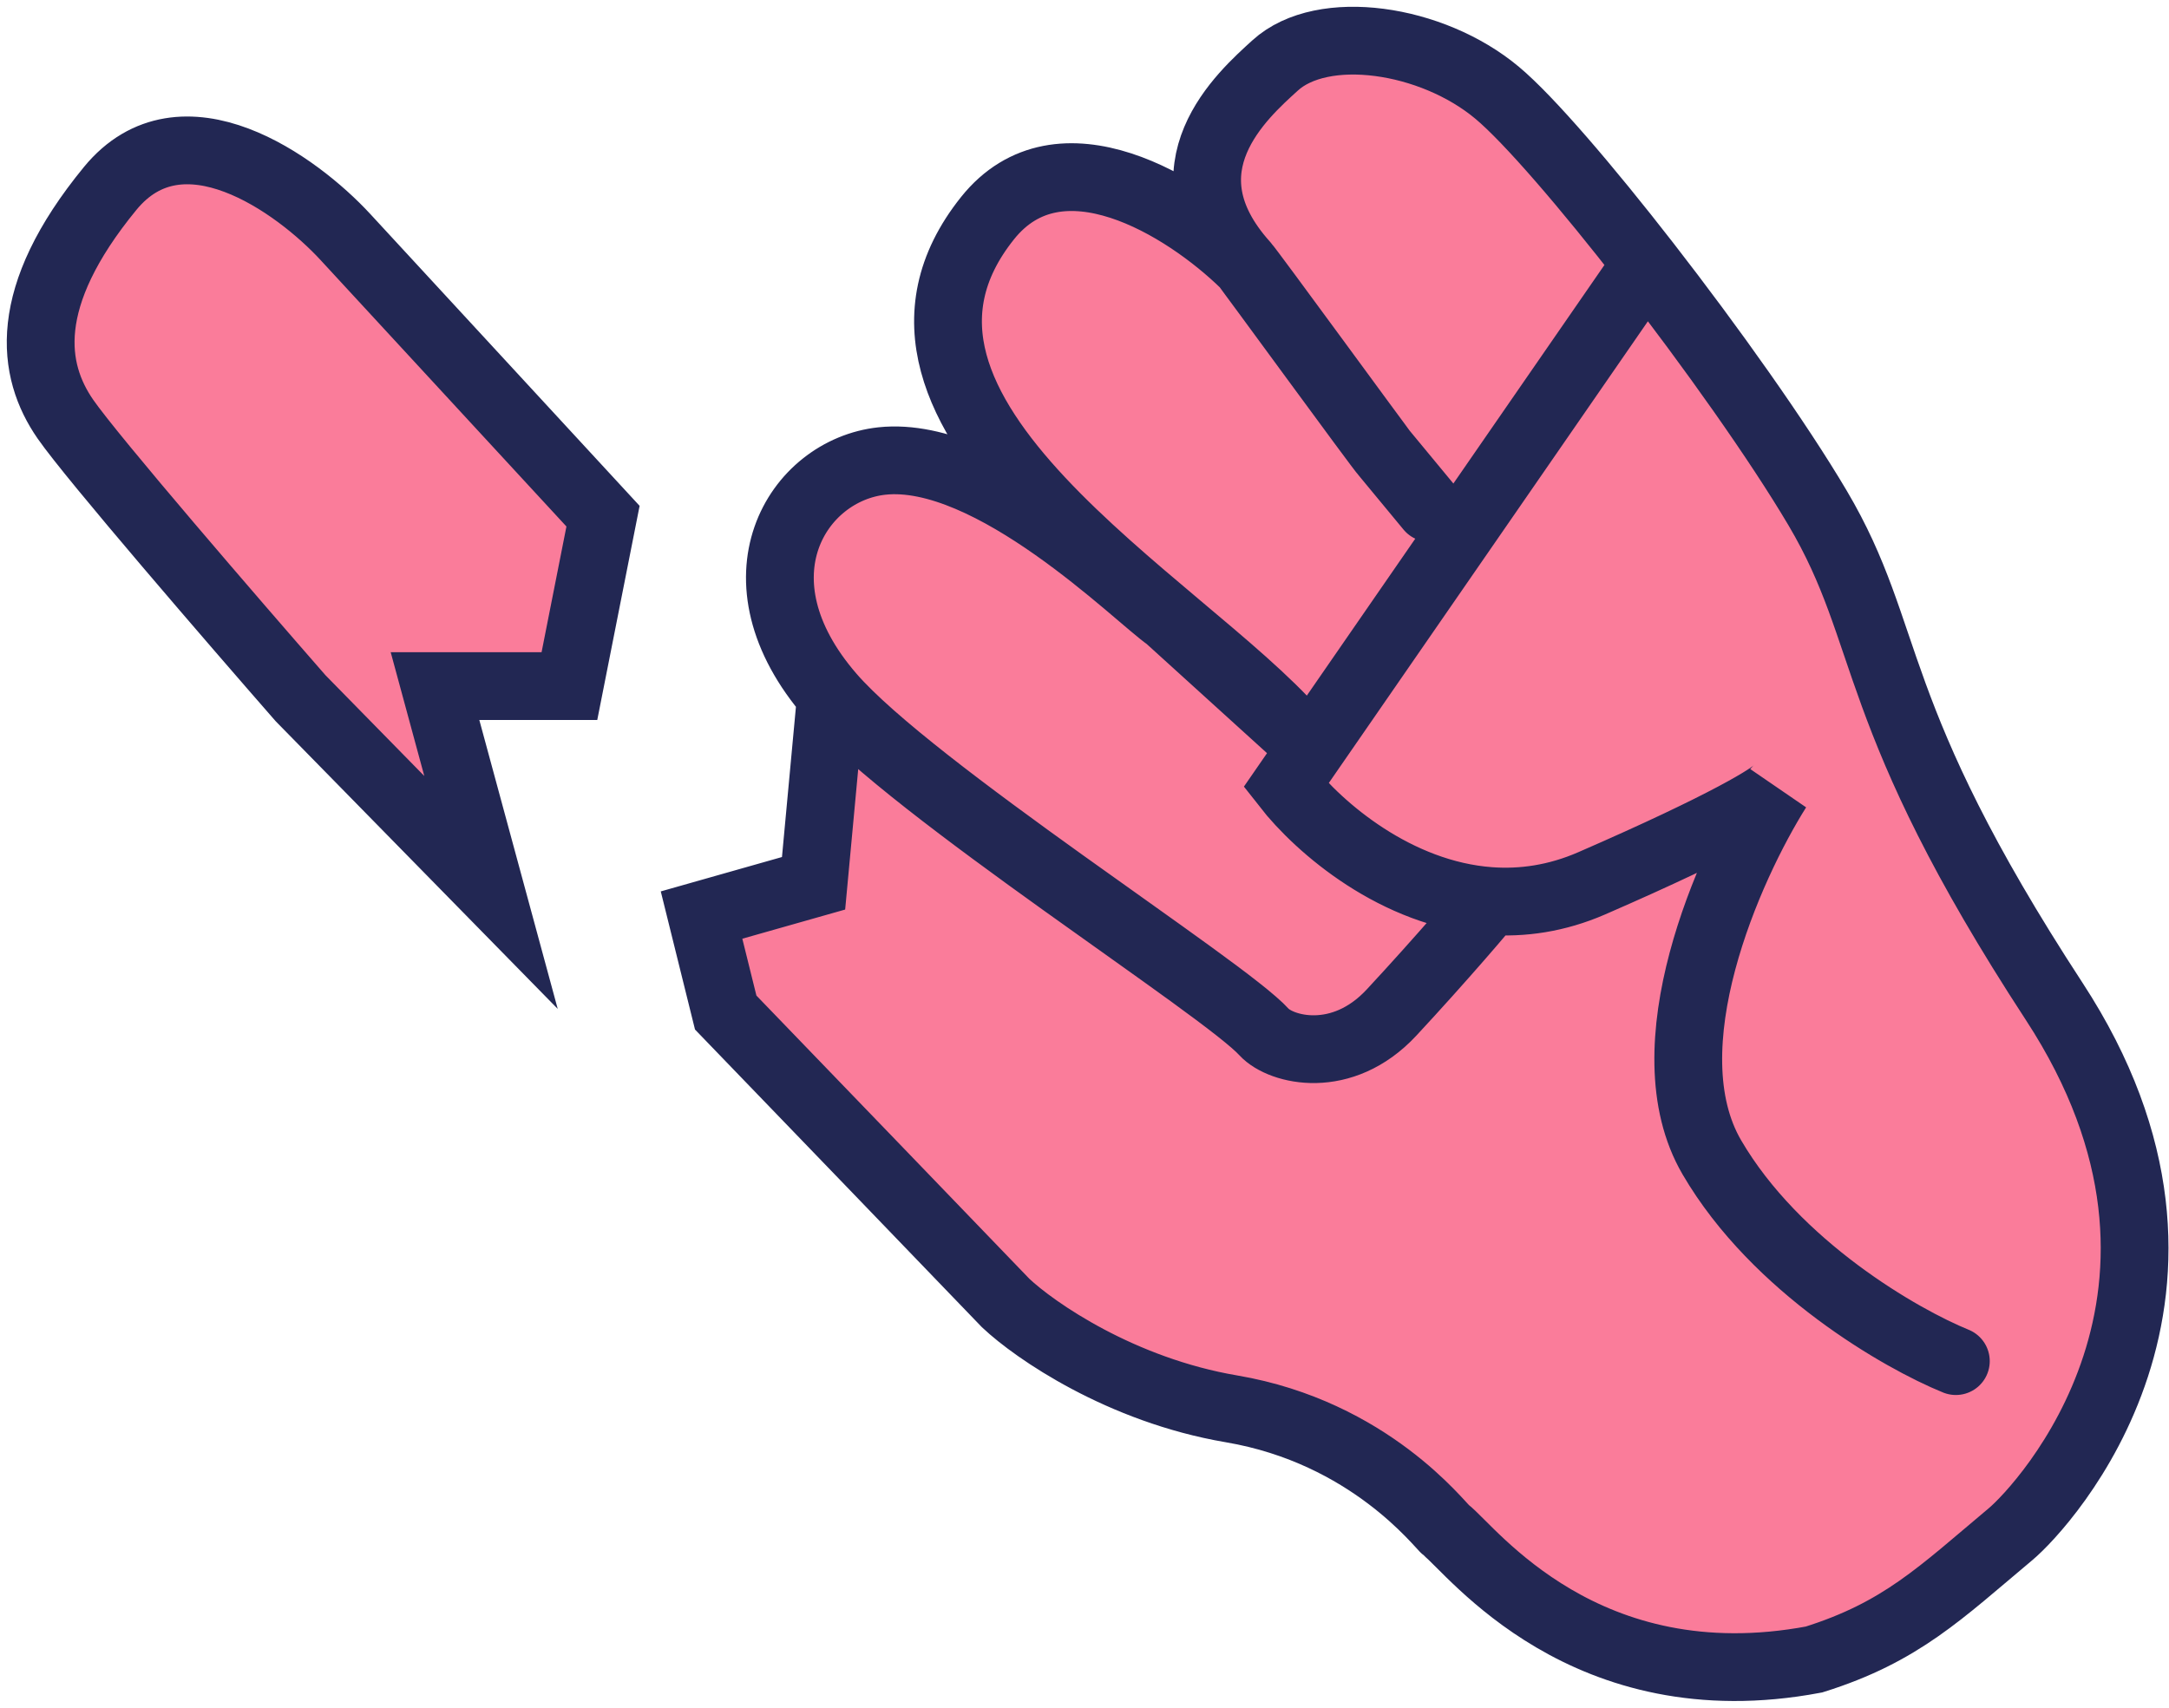
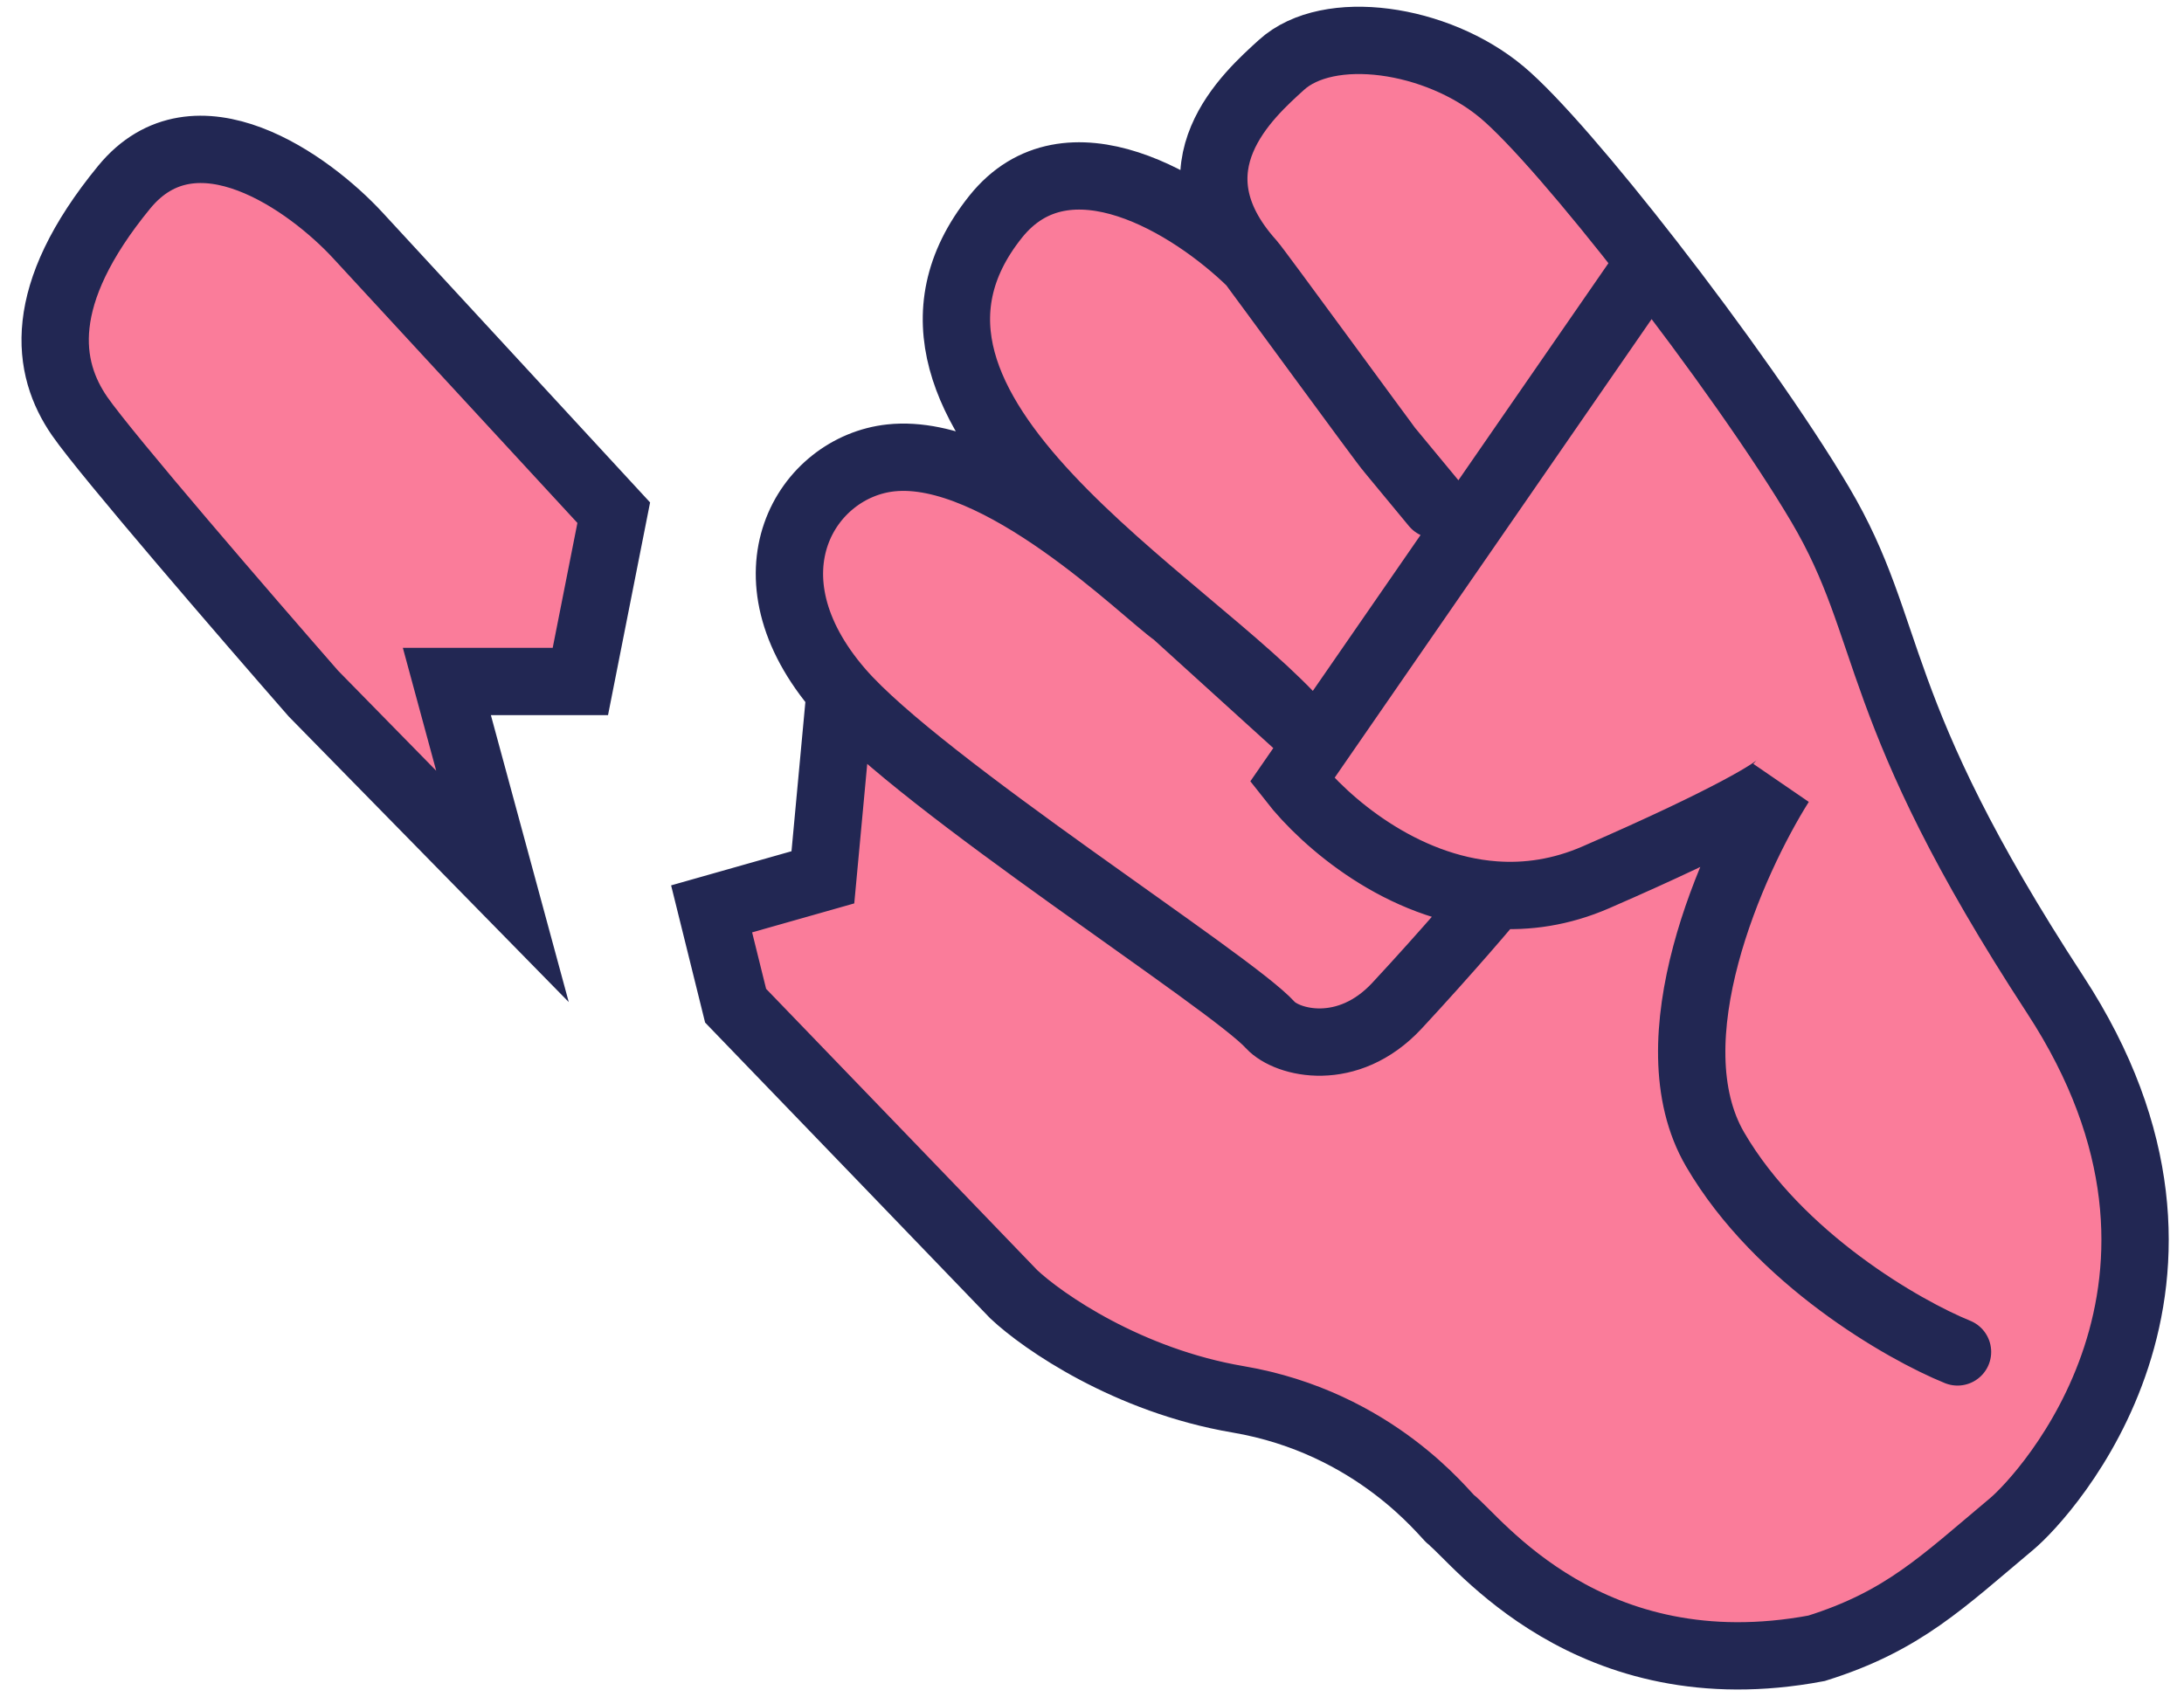
- <svg xmlns="http://www.w3.org/2000/svg" width="160" height="126" viewBox="0 0 160 126" fill="none">
+ <svg xmlns="http://www.w3.org/2000/svg" width="102.98" height="80" viewBox="0 0 160 126" fill="none">
  <path d="M151.536 73.891C165.501 95.275 150.73 111.168 148.313 113.191C143.134 117.525 140.256 120.415 133.811 122.438C116.891 125.616 108.565 114.347 106.685 112.902C106.197 112.526 101.045 105.677 90.84 103.944C82.676 102.557 76.337 98.164 74.189 96.141C68.954 90.701 61.312 82.767 53.533 74.705L51.751 67.513L60.014 65.169L61.298 51.351C53.778 42.682 58.819 34.684 65.058 34.013C73.115 33.146 83.93 44.031 86.168 45.572L95.545 54.081C87.23 44.557 61.298 30.545 72.846 16.097C78.16 9.448 87.414 15.2 91.816 19.497C85.479 12.438 91.665 7.01 94.063 4.827C97.554 1.648 105.611 2.804 110.445 6.85C112.774 8.799 117.035 13.765 121.457 19.456C126.213 25.578 131.156 32.538 134.079 37.48C139.719 47.017 137.571 52.507 151.536 73.891Z" fill="#FA7C9A" />
  <path d="M32.089 50.62L36.22 65.844L22.173 51.515C17.216 45.844 6.804 33.784 4.821 30.919C2.342 27.336 1.516 21.963 8.126 13.904C13.415 7.456 21.898 13.605 25.479 17.486L44.483 38.083L42.004 50.62H32.089Z" fill="#FA7C9A" />
  <path d="M91.816 19.497C85.479 12.438 91.665 7.01 94.063 4.827C97.554 1.648 105.611 2.804 110.445 6.85C112.774 8.799 117.035 13.765 121.457 19.456M91.816 19.497C92.093 19.805 101.829 33.169 102.155 33.484M91.816 19.497C92.141 19.814 101.878 33.179 102.155 33.484M91.816 19.497C87.414 15.2 78.16 9.448 72.846 16.097C61.298 30.545 87.23 44.557 95.545 54.081L86.168 45.572C83.93 44.031 73.115 33.146 65.058 34.013C58.819 34.684 53.778 42.682 61.298 51.351M102.155 33.484L105.46 37.48M61.298 51.351C67.314 58.286 90.295 72.875 93.249 76.15C94.502 77.498 98.996 78.635 102.649 74.705C106.302 70.775 109.811 66.668 109.9 66.476M61.298 51.351L60.014 65.169L51.751 67.513L53.533 74.705C61.312 82.767 68.954 90.701 74.189 96.141C76.337 98.164 82.676 102.557 90.84 103.944C101.045 105.677 106.197 112.526 106.685 112.902C108.565 114.347 116.891 125.616 133.811 122.438C140.256 120.415 143.134 117.525 148.313 113.191C150.73 111.168 165.501 95.275 151.536 73.891C137.571 52.507 139.719 47.017 134.079 37.48C131.156 32.538 126.213 25.578 121.457 19.456M109.9 66.476C103.002 65.974 97.321 61.093 94.861 57.945L121.457 19.456M109.9 66.476C112.289 66.65 114.823 66.299 117.42 65.169C127.518 60.776 130.759 58.715 131.117 58.234C127.536 63.917 121.556 77.306 126.283 85.397C131.01 93.488 140.248 98.786 144.277 100.423M36.22 65.844L32.089 50.62H42.004L44.483 38.083L25.479 17.486C21.898 13.605 13.415 7.456 8.126 13.904C1.516 21.963 2.342 27.336 4.821 30.919C6.804 33.784 17.216 45.844 22.173 51.515L36.22 65.844Z" stroke="#222753" stroke-width="5" stroke-linecap="round" />
</svg>
